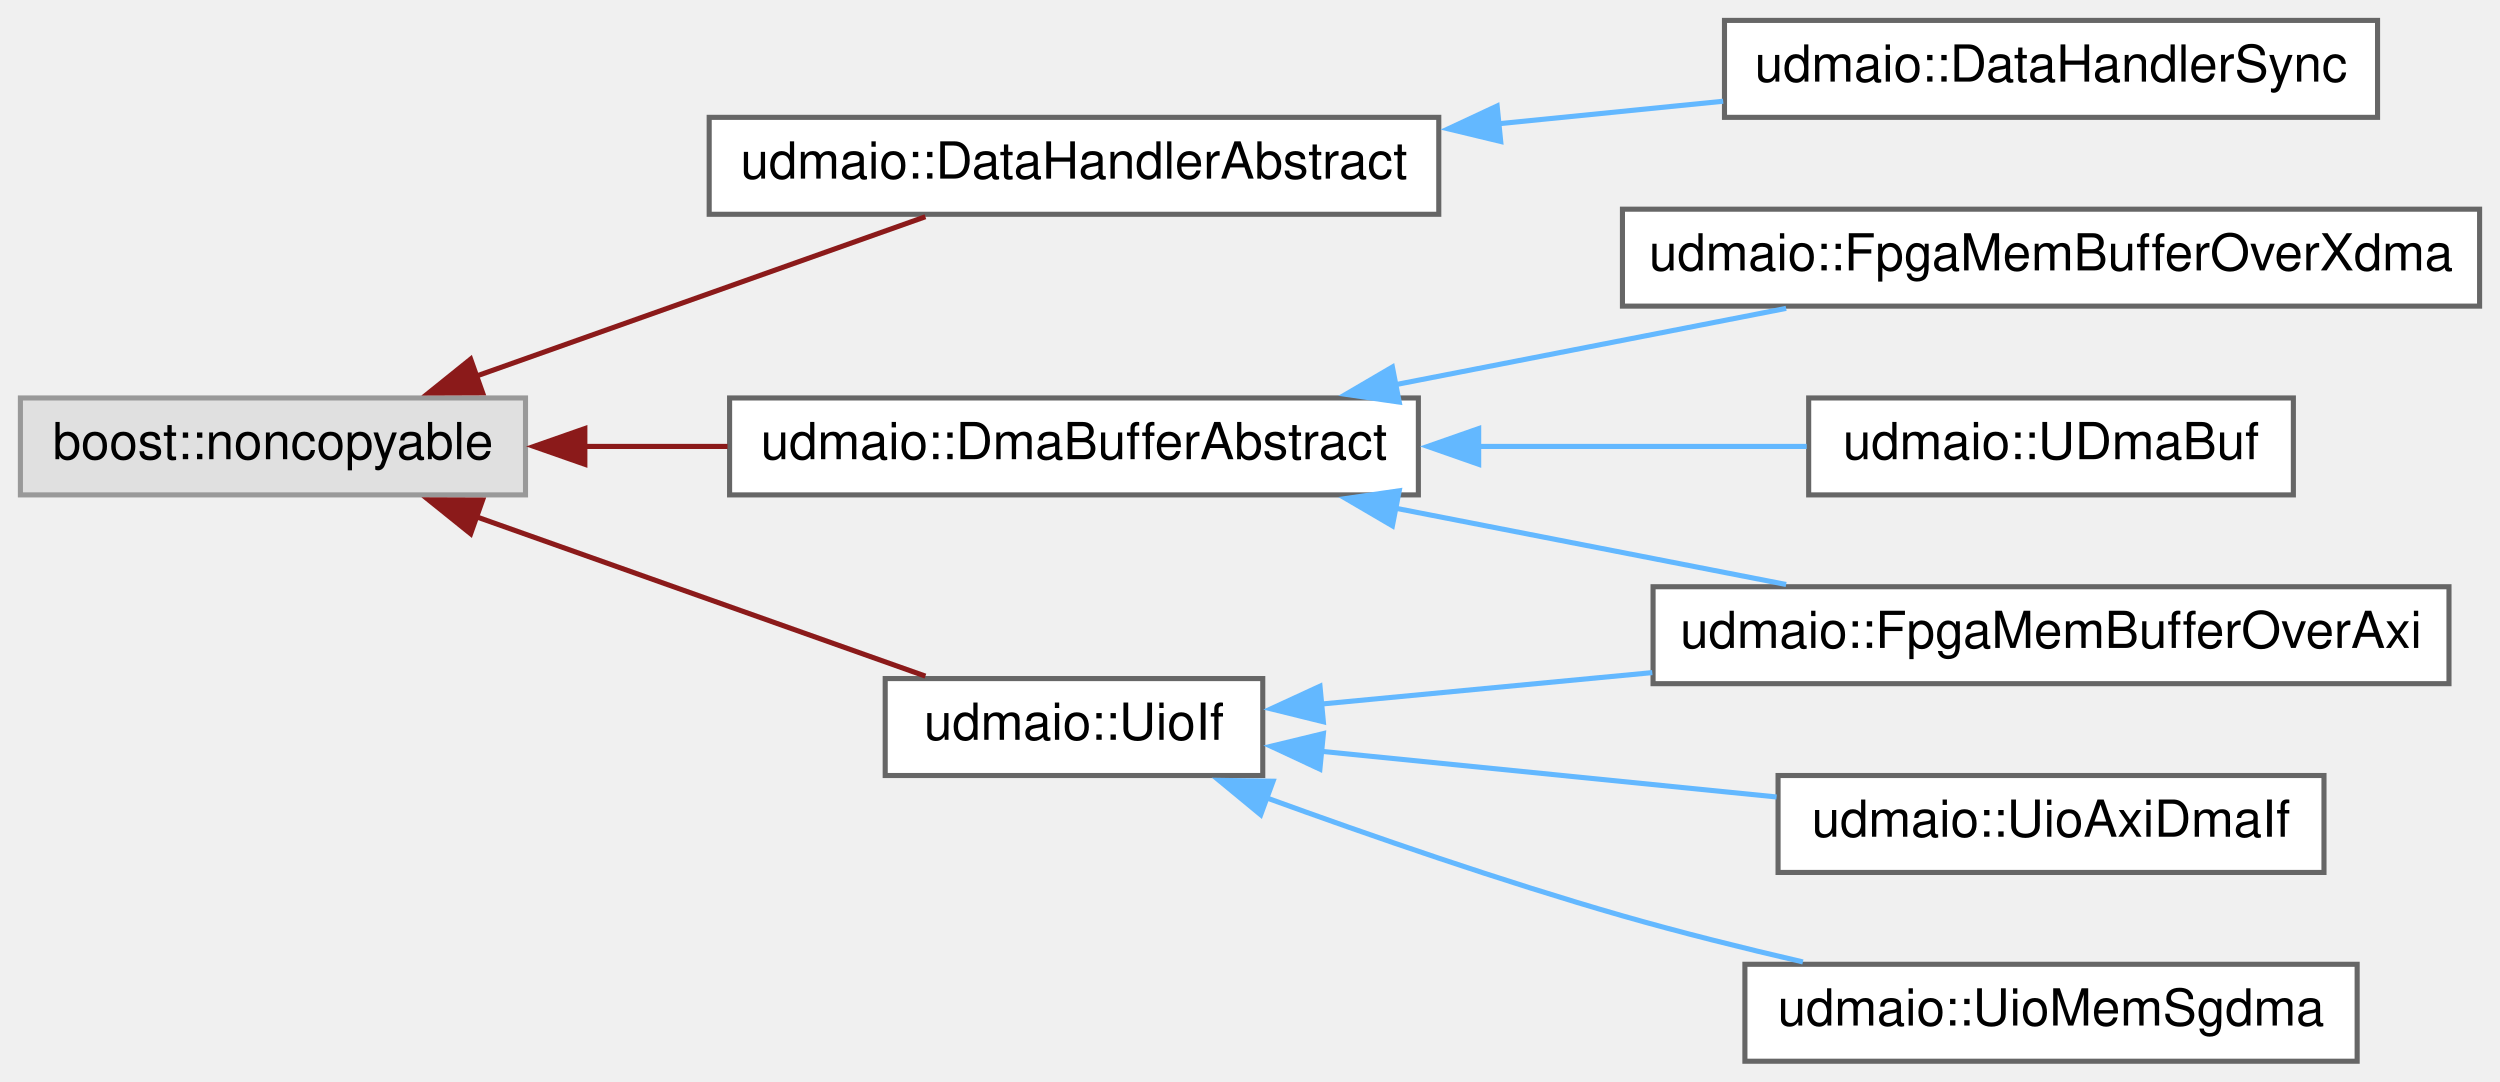
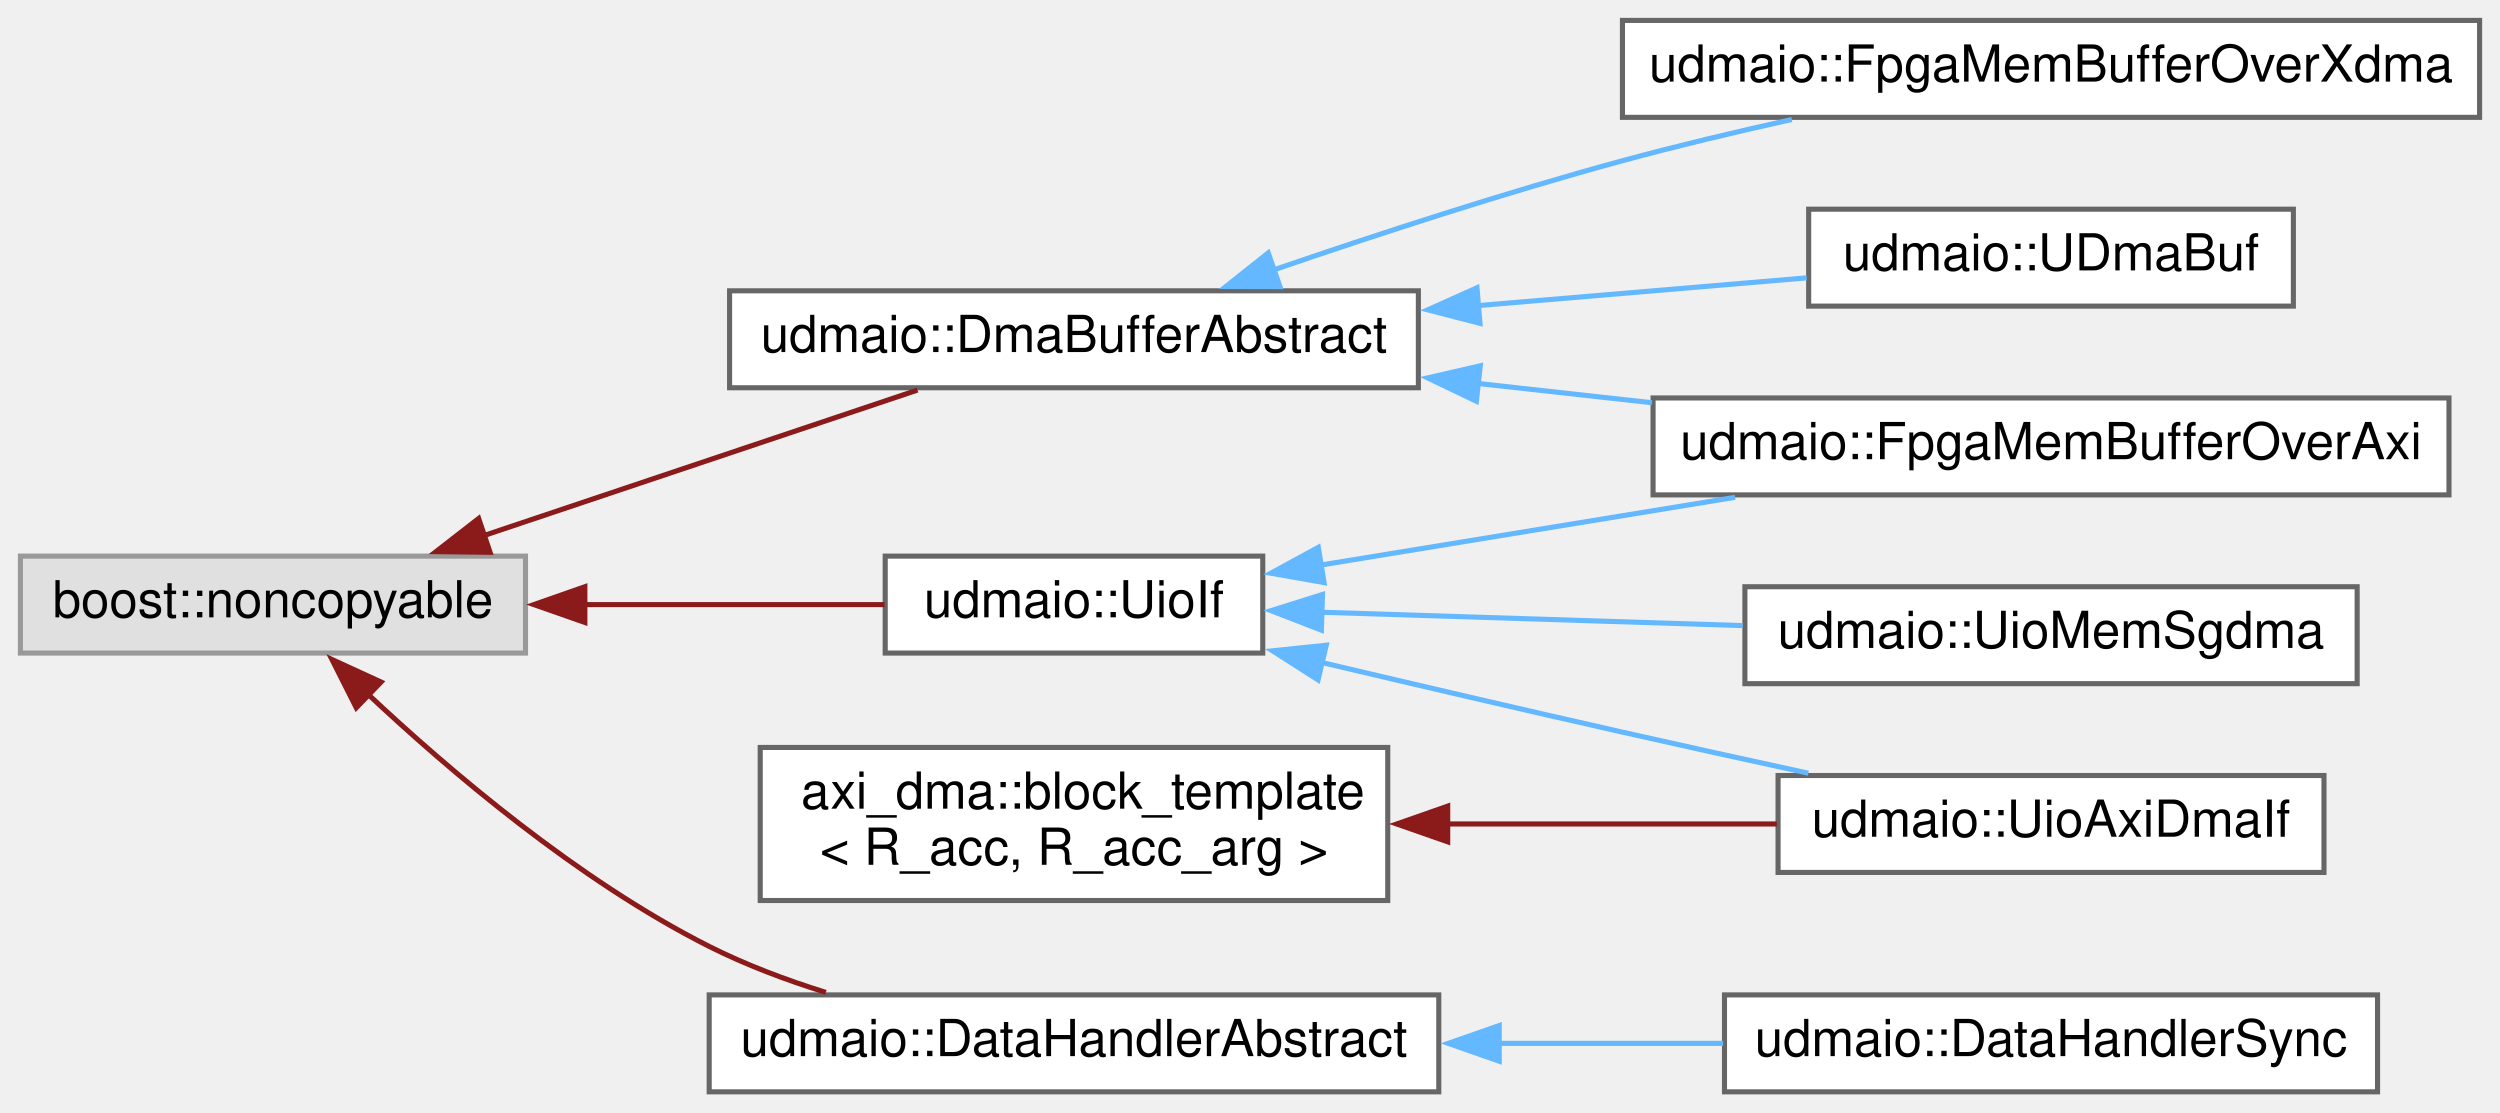
- <svg xmlns="http://www.w3.org/2000/svg" xmlns:xlink="http://www.w3.org/1999/xlink" width="490pt" height="212pt" viewBox="0.00 0.00 490.00 212.00">
-   <g id="graph0" class="graph" transform="scale(1 1) rotate(0) translate(4 208)">
+ <svg xmlns="http://www.w3.org/2000/svg" xmlns:xlink="http://www.w3.org/1999/xlink" width="490pt" height="218pt" viewBox="0.00 0.00 490.00 218.00">
+   <g id="graph0" class="graph" transform="scale(1 1) rotate(0) translate(4 214)">
    <g id="node1" class="node">
      <g id="a_node1">
-         <a xlink:title=" ">
-           <polygon fill="#e0e0e0" stroke="#999999" points="99,-130 0,-130 0,-111 99,-111 99,-130" />
-           <text text-anchor="middle" x="49.5" y="-118" font-family="Helvetica,sans-Serif" font-size="10.00">boost::noncopyable</text>
+         <a xlink:href="structaxi__dma_1_1block__template.html" target="_top" xlink:title="Template class for the axi_dma block, containing accessors for all its registers.">
+           <polygon fill="white" stroke="#666666" points="268,-67.5 145,-67.5 145,-37.5 268,-37.5 268,-67.5" />
+           <text text-anchor="start" x="153" y="-55.5" font-family="Helvetica,sans-Serif" font-size="10.00">axi_dma::block_template</text>
+           <text text-anchor="middle" x="206.5" y="-44.5" font-family="Helvetica,sans-Serif" font-size="10.00">&lt; R_acc, R_acc_arg &gt;</text>
        </a>
      </g>
    </g>
    <g id="node2" class="node">
      <g id="a_node2">
-         <a xlink:href="classudmaio_1_1_data_handler_abstract.html" target="_top" xlink:title="Base class to implement a DMA data reception handler.">
-           <polygon fill="white" stroke="#666666" points="278,-185 135,-185 135,-166 278,-166 278,-185" />
-           <text text-anchor="middle" x="206.5" y="-173" font-family="Helvetica,sans-Serif" font-size="10.00">udmaio::DataHandlerAbstract</text>
+         <a xlink:href="classudmaio_1_1_uio_axi_dma_if.html" target="_top" xlink:title="Interface to AXI DMA Core.">
+           <polygon fill="white" stroke="#666666" points="451.5,-62 344.5,-62 344.5,-43 451.5,-43 451.5,-62" />
+           <text text-anchor="middle" x="398" y="-50" font-family="Helvetica,sans-Serif" font-size="10.00">udmaio::UioAxiDmaIf</text>
        </a>
      </g>
    </g>
    <g id="edge1" class="edge">
-       <path fill="none" stroke="#8b1a1a" d="M89.34,-134.28C116.72,-144 152.75,-156.78 177.38,-165.52" />
-       <polygon fill="#8b1a1a" stroke="#8b1a1a" points="90.59,-131.01 80,-130.97 88.25,-137.61 90.59,-131.01" />
+       <path fill="none" stroke="#8b1a1a" d="M279.64,-52.5C301.12,-52.5 324.26,-52.5 344.26,-52.5" />
+       <polygon fill="#8b1a1a" stroke="#8b1a1a" points="279.75,-49 269.75,-52.5 279.75,-56 279.75,-49" />
+     </g>
+     <g id="node3" class="node">
+       <g id="a_node3">
+         <a xlink:title=" ">
+           <polygon fill="#e0e0e0" stroke="#999999" points="99,-105 0,-105 0,-86 99,-86 99,-105" />
+           <text text-anchor="middle" x="49.5" y="-93" font-family="Helvetica,sans-Serif" font-size="10.00">boost::noncopyable</text>
+         </a>
+       </g>
    </g>
    <g id="node4" class="node">
      <g id="a_node4">
+         <a xlink:href="classudmaio_1_1_data_handler_abstract.html" target="_top" xlink:title="Base class to implement a DMA data reception handler.">
+           <polygon fill="white" stroke="#666666" points="278,-19 135,-19 135,0 278,0 278,-19" />
+           <text text-anchor="middle" x="206.5" y="-7" font-family="Helvetica,sans-Serif" font-size="10.00">udmaio::DataHandlerAbstract</text>
+         </a>
+       </g>
+     </g>
+     <g id="edge2" class="edge">
+       <path fill="none" stroke="#8b1a1a" d="M67.93,-78.12C84.05,-62.96 109.33,-41.44 135,-28.5 142.13,-24.91 150.02,-21.93 157.87,-19.49" />
+       <polygon fill="#8b1a1a" stroke="#8b1a1a" points="65.83,-75.28 61.06,-84.74 70.69,-80.32 65.83,-75.28" />
+     </g>
+     <g id="node6" class="node">
+       <g id="a_node6">
        <a xlink:href="classudmaio_1_1_dma_buffer_abstract.html" target="_top" xlink:title="Base class for DMA data buffer.">
-           <polygon fill="white" stroke="#666666" points="274,-130 139,-130 139,-111 274,-111 274,-130" />
-           <text text-anchor="middle" x="206.5" y="-118" font-family="Helvetica,sans-Serif" font-size="10.00">udmaio::DmaBufferAbstract</text>
+           <polygon fill="white" stroke="#666666" points="274,-157 139,-157 139,-138 274,-138 274,-157" />
+           <text text-anchor="middle" x="206.5" y="-145" font-family="Helvetica,sans-Serif" font-size="10.00">udmaio::DmaBufferAbstract</text>
+         </a>
+       </g>
+     </g>
+     <g id="edge4" class="edge">
+       <path fill="none" stroke="#8b1a1a" d="M90.9,-109.05C117.5,-117.98 151.73,-129.46 175.83,-137.55" />
+       <polygon fill="#8b1a1a" stroke="#8b1a1a" points="92.05,-105.75 81.45,-105.88 89.82,-112.38 92.05,-105.75" />
+     </g>
+     <g id="node10" class="node">
+       <g id="a_node10">
+         <a xlink:href="classudmaio_1_1_uio_if.html" target="_top" xlink:title="Base class for UIO interfaces.">
+           <polygon fill="white" stroke="#666666" points="243.5,-105 169.5,-105 169.5,-86 243.5,-86 243.5,-105" />
+           <text text-anchor="middle" x="206.5" y="-93" font-family="Helvetica,sans-Serif" font-size="10.00">udmaio::UioIf</text>
+         </a>
+       </g>
+     </g>
+     <g id="edge8" class="edge">
+       <path fill="none" stroke="#8b1a1a" d="M110.57,-95.5C130.42,-95.5 151.87,-95.5 169.36,-95.5" />
+       <polygon fill="#8b1a1a" stroke="#8b1a1a" points="110.63,-92 100.63,-95.5 110.63,-99 110.63,-92" />
+     </g>
+     <g id="node5" class="node">
+       <g id="a_node5">
+         <a xlink:href="classudmaio_1_1_data_handler_sync.html" target="_top" xlink:title="Synchronous data handler with blocking read interface.">
+           <polygon fill="white" stroke="#666666" points="462,-19 334,-19 334,0 462,0 462,-19" />
+           <text text-anchor="middle" x="398" y="-7" font-family="Helvetica,sans-Serif" font-size="10.00">udmaio::DataHandlerSync</text>
        </a>
      </g>
    </g>
    <g id="edge3" class="edge">
-       <path fill="none" stroke="#8b1a1a" d="M110.54,-120.5C119.73,-120.5 129.27,-120.5 138.6,-120.5" />
-       <polygon fill="#8b1a1a" stroke="#8b1a1a" points="110.63,-117 100.63,-120.5 110.63,-124 110.63,-117" />
+       <path fill="none" stroke="#63b8ff" d="M289.55,-9.5C304.35,-9.5 319.57,-9.5 333.74,-9.5" />
+       <polygon fill="#63b8ff" stroke="#63b8ff" points="289.85,-6 279.85,-9.5 289.85,-13 289.85,-6" />
+     </g>
+     <g id="node7" class="node">
+       <g id="a_node7">
+         <a xlink:href="classudmaio_1_1_fpga_mem_buffer_over_axi.html" target="_top" xlink:title="DMA data buffer accessed over AXI/UIO, described w/ explicit address &amp; size.">
+           <polygon fill="white" stroke="#666666" points="476,-136 320,-136 320,-117 476,-117 476,-136" />
+           <text text-anchor="middle" x="398" y="-124" font-family="Helvetica,sans-Serif" font-size="10.00">udmaio::FpgaMemBufferOverAxi</text>
+         </a>
+       </g>
+     </g>
+     <g id="edge5" class="edge">
+       <path fill="none" stroke="#63b8ff" d="M285.5,-138.86C296.82,-137.6 308.48,-136.31 319.78,-135.06" />
+       <polygon fill="#63b8ff" stroke="#63b8ff" points="285.37,-135.35 275.81,-139.93 286.14,-142.31 285.37,-135.35" />
    </g>
    <g id="node8" class="node">
      <g id="a_node8">
-         <a xlink:href="classudmaio_1_1_uio_if.html" target="_top" xlink:title="Base class for UIO interfaces.">
-           <polygon fill="white" stroke="#666666" points="243.5,-75 169.5,-75 169.5,-56 243.5,-56 243.5,-75" />
-           <text text-anchor="middle" x="206.5" y="-63" font-family="Helvetica,sans-Serif" font-size="10.00">udmaio::UioIf</text>
+         <a xlink:href="classudmaio_1_1_fpga_mem_buffer_over_xdma.html" target="_top" xlink:title="DMA data buffer accessed over XDMA using the xdma c2h0 stream channel.">
+           <polygon fill="white" stroke="#666666" points="482,-210 314,-210 314,-191 482,-191 482,-210" />
+           <text text-anchor="middle" x="398" y="-198" font-family="Helvetica,sans-Serif" font-size="10.00">udmaio::FpgaMemBufferOverXdma</text>
+         </a>
+       </g>
+     </g>
+     <g id="edge6" class="edge">
+       <path fill="none" stroke="#63b8ff" d="M245.49,-161.05C265.68,-167.98 291.02,-176.25 314,-182.5 324.67,-185.4 336.21,-188.15 347.2,-190.58" />
+       <polygon fill="#63b8ff" stroke="#63b8ff" points="246.87,-157.82 236.28,-157.85 244.58,-164.44 246.87,-157.82" />
+     </g>
+     <g id="node9" class="node">
+       <g id="a_node9">
+         <a xlink:href="classudmaio_1_1_u_dma_buf.html" target="_top" xlink:title="DMA data buffer accessed over AXI/UIO, implemented w/ udmabuf (see https://github....">
+           <polygon fill="white" stroke="#666666" points="445.5,-173 350.5,-173 350.5,-154 445.5,-154 445.5,-173" />
+           <text text-anchor="middle" x="398" y="-161" font-family="Helvetica,sans-Serif" font-size="10.00">udmaio::UDmaBuf</text>
        </a>
      </g>
    </g>
    <g id="edge7" class="edge">
-       <path fill="none" stroke="#8b1a1a" d="M89.34,-106.72C116.72,-97 152.75,-84.22 177.38,-75.48" />
-       <polygon fill="#8b1a1a" stroke="#8b1a1a" points="88.25,-103.39 80,-110.03 90.59,-109.99 88.25,-103.39" />
+       <path fill="none" stroke="#63b8ff" d="M285.63,-154.1C307.52,-155.95 330.65,-157.9 350.11,-159.54" />
+       <polygon fill="#63b8ff" stroke="#63b8ff" points="286.08,-150.62 275.82,-153.27 285.49,-157.6 286.08,-150.62" />
    </g>
-     <g id="node3" class="node">
-       <g id="a_node3">
-         <a xlink:href="classudmaio_1_1_data_handler_sync.html" target="_top" xlink:title="Synchronous data handler with blocking read interface.">
-           <polygon fill="white" stroke="#666666" points="462,-204 334,-204 334,-185 462,-185 462,-204" />
-           <text text-anchor="middle" x="398" y="-192" font-family="Helvetica,sans-Serif" font-size="10.00">udmaio::DataHandlerSync</text>
+     <g id="edge10" class="edge">
+       <path fill="none" stroke="#63b8ff" d="M254.99,-84.17C273.4,-79.82 294.67,-74.86 314,-70.5 325.79,-67.84 338.55,-65.03 350.44,-62.45" />
+       <polygon fill="#63b8ff" stroke="#63b8ff" points="254.34,-80.73 245.41,-86.44 255.95,-87.54 254.34,-80.73" />
+     </g>
+     <g id="edge9" class="edge">
+       <path fill="none" stroke="#63b8ff" d="M254.8,-103.24C279.4,-107.26 309.74,-112.22 336.07,-116.53" />
+       <polygon fill="#63b8ff" stroke="#63b8ff" points="255.52,-99.81 245.08,-101.65 254.39,-106.72 255.52,-99.81" />
+     </g>
+     <g id="node11" class="node">
+       <g id="a_node11">
+         <a xlink:href="classudmaio_1_1_uio_mem_sgdma.html" target="_top" xlink:title="Interface to AXI DMA scatter-gather buffers &amp; descriptors Uses a UioIf to access DMA descriptor memor...">
+           <polygon fill="white" stroke="#666666" points="458,-99 338,-99 338,-80 458,-80 458,-99" />
+           <text text-anchor="middle" x="398" y="-87" font-family="Helvetica,sans-Serif" font-size="10.00">udmaio::UioMemSgdma</text>
        </a>
      </g>
    </g>
-     <g id="edge2" class="edge">
-       <path fill="none" stroke="#63b8ff" d="M289.55,-183.73C304.35,-185.21 319.57,-186.74 333.74,-188.16" />
-       <polygon fill="#63b8ff" stroke="#63b8ff" points="290.14,-180.27 279.84,-182.75 289.44,-187.23 290.14,-180.27" />
-     </g>
-     <g id="node5" class="node">
-       <g id="a_node5">
-         <a xlink:href="classudmaio_1_1_fpga_mem_buffer_over_axi.html" target="_top" xlink:title="DMA data buffer accessed over AXI/UIO, described w/ explicit address &amp; size.">
-           <polygon fill="white" stroke="#666666" points="476,-93 320,-93 320,-74 476,-74 476,-93" />
-           <text text-anchor="middle" x="398" y="-81" font-family="Helvetica,sans-Serif" font-size="10.00">udmaio::FpgaMemBufferOverAxi</text>
-         </a>
-       </g>
-     </g>
-     <g id="edge4" class="edge">
-       <path fill="none" stroke="#63b8ff" d="M269.42,-108.41C294.23,-103.57 322.48,-98.05 346.08,-93.44" />
-       <polygon fill="#63b8ff" stroke="#63b8ff" points="268.91,-104.94 259.77,-110.29 270.25,-111.81 268.91,-104.94" />
-     </g>
-     <g id="node6" class="node">
-       <g id="a_node6">
-         <a xlink:href="classudmaio_1_1_fpga_mem_buffer_over_xdma.html" target="_top" xlink:title="DMA data buffer accessed over XDMA using the xdma c2h0 stream channel.">
-           <polygon fill="white" stroke="#666666" points="482,-167 314,-167 314,-148 482,-148 482,-167" />
-           <text text-anchor="middle" x="398" y="-155" font-family="Helvetica,sans-Serif" font-size="10.00">udmaio::FpgaMemBufferOverXdma</text>
-         </a>
-       </g>
-     </g>
-     <g id="edge5" class="edge">
-       <path fill="none" stroke="#63b8ff" d="M269.42,-132.59C294.23,-137.43 322.48,-142.95 346.08,-147.56" />
-       <polygon fill="#63b8ff" stroke="#63b8ff" points="270.25,-129.19 259.77,-130.71 268.91,-136.06 270.25,-129.19" />
-     </g>
-     <g id="node7" class="node">
-       <g id="a_node7">
-         <a xlink:href="classudmaio_1_1_u_dma_buf.html" target="_top" xlink:title="DMA data buffer accessed over AXI/UIO, implemented w/ udmabuf (see https://github....">
-           <polygon fill="white" stroke="#666666" points="445.5,-130 350.5,-130 350.5,-111 445.5,-111 445.5,-130" />
-           <text text-anchor="middle" x="398" y="-118" font-family="Helvetica,sans-Serif" font-size="10.00">udmaio::UDmaBuf</text>
-         </a>
-       </g>
-     </g>
-     <g id="edge6" class="edge">
-       <path fill="none" stroke="#63b8ff" d="M285.63,-120.5C307.52,-120.5 330.65,-120.5 350.11,-120.5" />
-       <polygon fill="#63b8ff" stroke="#63b8ff" points="285.82,-117 275.82,-120.5 285.82,-124 285.82,-117" />
-     </g>
-     <g id="edge8" class="edge">
-       <path fill="none" stroke="#63b8ff" d="M254.99,-70.01C274.62,-71.88 297.89,-74.09 319.85,-76.17" />
-       <polygon fill="#63b8ff" stroke="#63b8ff" points="255.38,-66.53 245.1,-69.07 254.72,-73.5 255.38,-66.53" />
-     </g>
-     <g id="node9" class="node">
-       <g id="a_node9">
-         <a xlink:href="classudmaio_1_1_uio_axi_dma_if.html" target="_top" xlink:title="Interface to AXI DMA Core.">
-           <polygon fill="white" stroke="#666666" points="451.5,-56 344.5,-56 344.5,-37 451.5,-37 451.5,-56" />
-           <text text-anchor="middle" x="398" y="-44" font-family="Helvetica,sans-Serif" font-size="10.00">udmaio::UioAxiDmaIf</text>
-         </a>
-       </g>
-     </g>
-     <g id="edge9" class="edge">
-       <path fill="none" stroke="#63b8ff" d="M254.77,-60.76C281.95,-58.04 316.15,-54.61 344.21,-51.79" />
-       <polygon fill="#63b8ff" stroke="#63b8ff" points="254.7,-57.25 245.1,-61.73 255.39,-64.22 254.7,-57.25" />
-     </g>
-     <g id="node10" class="node">
-       <g id="a_node10">
-         <a xlink:href="classudmaio_1_1_uio_mem_sgdma.html" target="_top" xlink:title="Interface to AXI DMA scatter-gather buffers &amp; descriptors Uses a UioIf to access DMA descriptor memor...">
-           <polygon fill="white" stroke="#666666" points="458,-19 338,-19 338,0 458,0 458,-19" />
-           <text text-anchor="middle" x="398" y="-7" font-family="Helvetica,sans-Serif" font-size="10.00">udmaio::UioMemSgdma</text>
-         </a>
-       </g>
-     </g>
-     <g id="edge10" class="edge">
-       <path fill="none" stroke="#63b8ff" d="M244.21,-51.63C264.59,-44.22 290.51,-35.25 314,-28.5 325.37,-25.24 337.73,-22.16 349.37,-19.46" />
-       <polygon fill="#63b8ff" stroke="#63b8ff" points="243.1,-48.31 234.93,-55.05 245.52,-54.88 243.1,-48.31" />
+     <g id="edge11" class="edge">
+       <path fill="none" stroke="#63b8ff" d="M254.99,-94C280.02,-93.2 310.96,-92.22 337.57,-91.38" />
+       <polygon fill="#63b8ff" stroke="#63b8ff" points="254.99,-90.49 245.1,-94.31 255.21,-97.49 254.99,-90.49" />
    </g>
  </g>
</svg>
